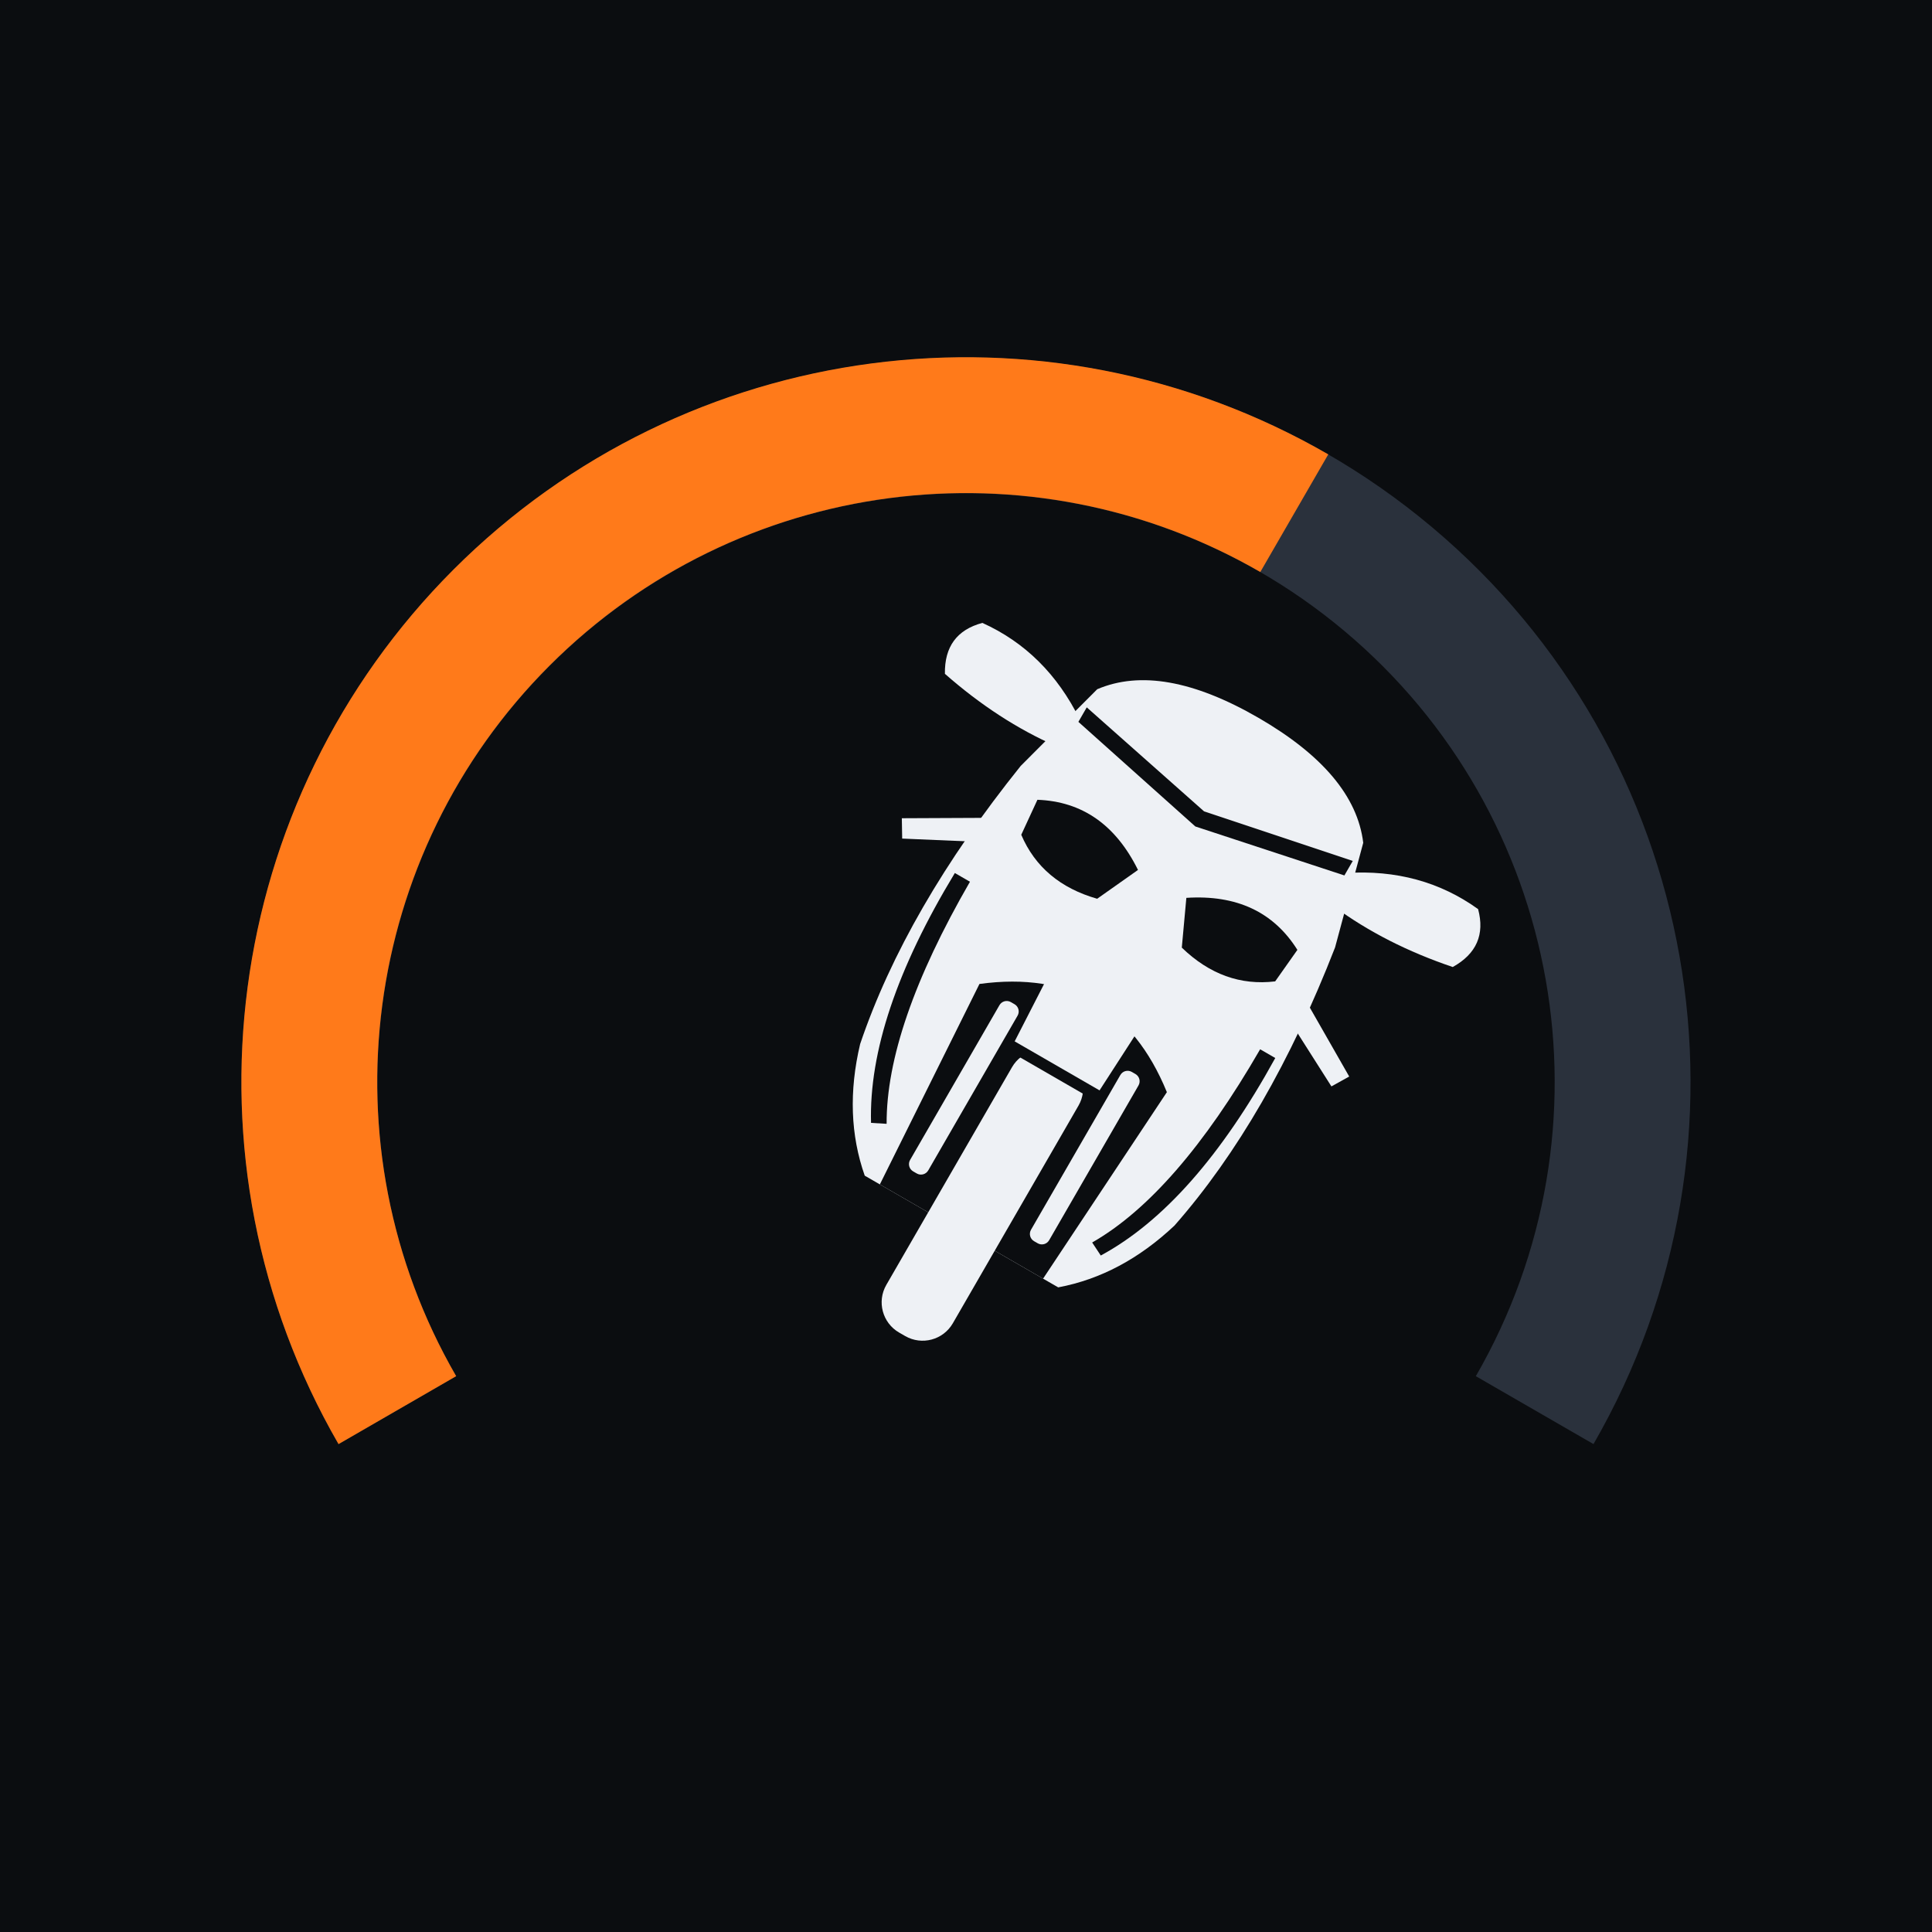
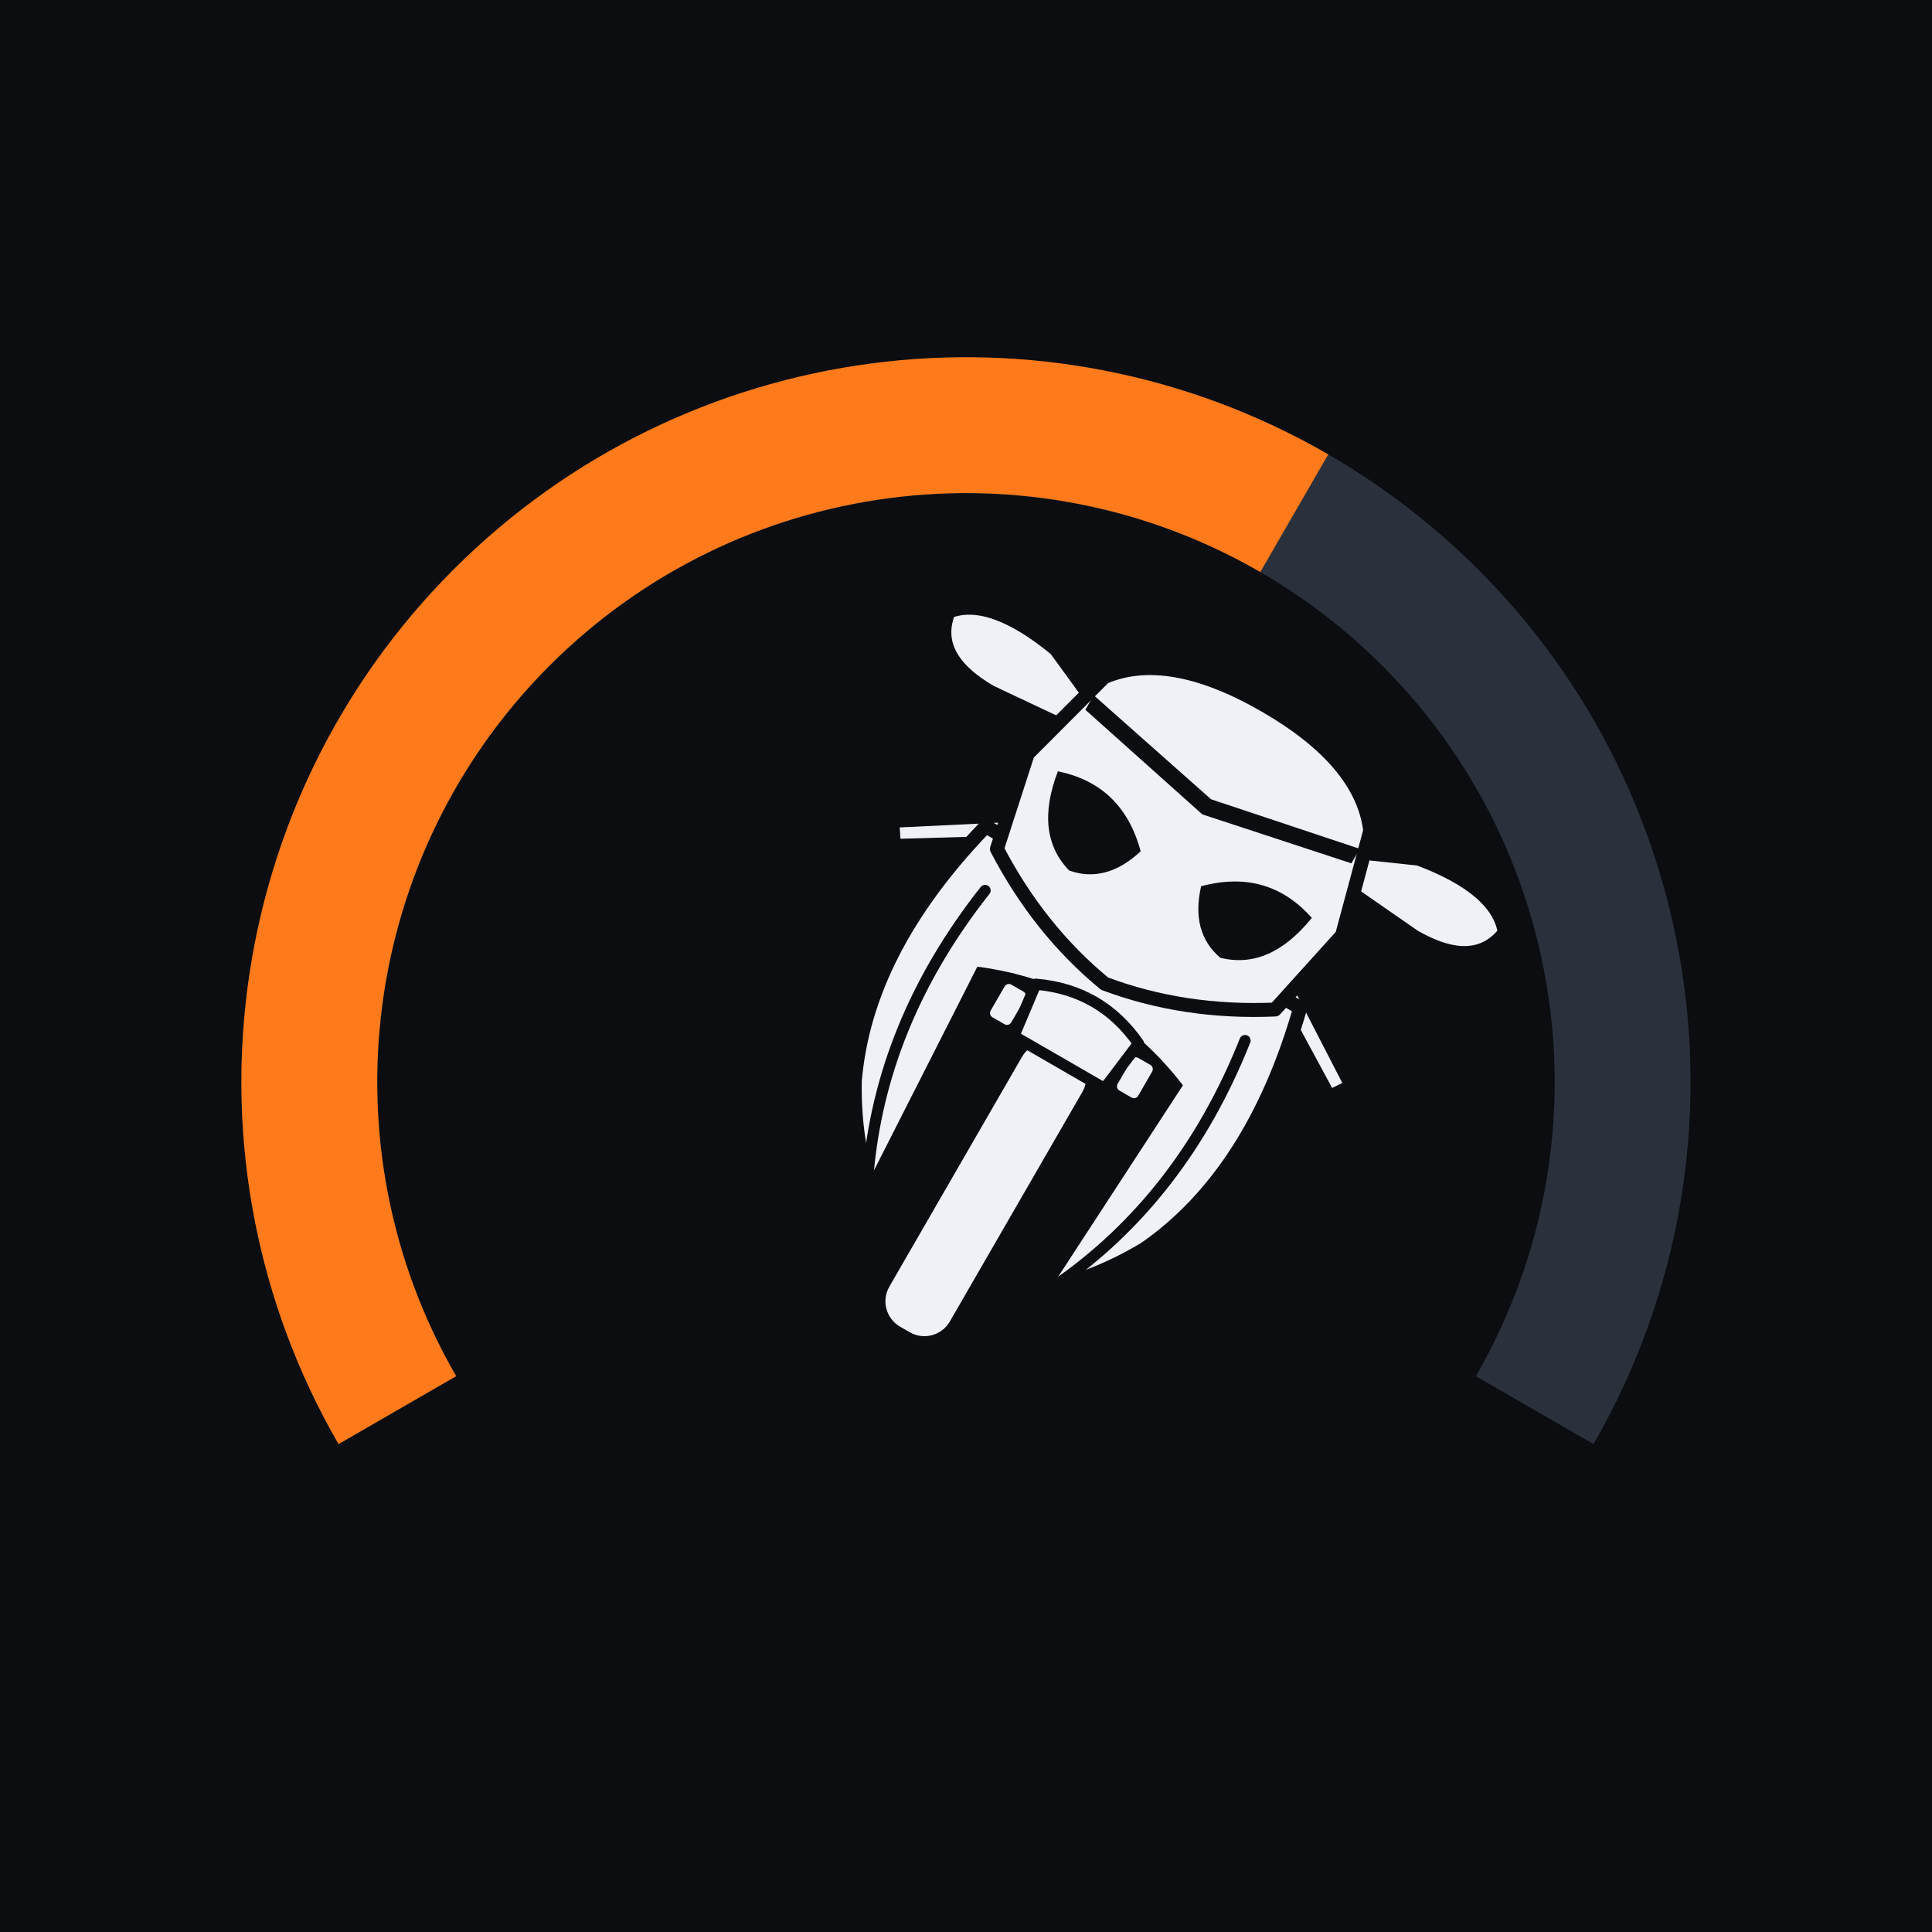
<svg xmlns="http://www.w3.org/2000/svg" viewBox="0 0 512 512" width="512" height="512">
  <rect width="512" height="512" fill="#0b0d10" />
  <g fill="none" stroke-width="36">
    <path d="M 105.3 373.7 A 174 174 0 1 1 406.7 373.7" stroke="#2a313c" />
    <path d="M 105.3 373.7 A 174 174 0 0 1 343 136.0" stroke="#ff7a1a" />
  </g>
  <g transform="translate(240 352) rotate(30) scale(1.85)">
-     <g fill="#eef1f5">
-       <path d="M 22 -88 Q 31 -94 41 -93 Q 45 -89 42 -84 Q 32 -82 23 -83 Z" />
-       <path d="M -22 -88 Q -31 -94 -41 -93 Q -45 -89 -42 -84 Q -32 -82 -23 -83 Z" />
-       <path d="M 25 -70 L 37 -63 L 35.5 -60.5 L 24 -66.5 Z" />
-       <path d="M -25 -70 L -37 -63 L -35.5 -60.5 L -24 -66.5 Z" />
-       <path d="M 0 -101 Q 16 -101 22 -93 L 26 -78 Q 30 -52 26 -32 Q 23 -22 16 -16 L -16 -16 Q -23 -22 -26 -32 Q -30 -52 -26 -78 L -22 -93 Q -16 -101 0 -101 Z" />
+     <g fill="#eef1f5" stroke="#0b0d10" stroke-width="2" stroke-linejoin="round">
+       <path d="M 21 -91 L 30 -95 Q 42 -97 46 -92 Q 45 -85 35 -85 L 23 -86 Z" />
+       <path d="M -21 -91 L -30 -95 Q -42 -97 -46 -92 Q -45 -85 -35 -85 L -23 -86 Z" />
+       <path d="M 24 -71 L 38 -62 L 36 -59 L 23 -67 Z" />
+       <path d="M -24 -71 L -38 -62 L -36 -59 L -23 -67 Z" />
+       <path d="M -26 -68 Q -32 -44 -24 -27 Q -19 -18 -12 -13 L 12 -13 Q 19 -18 24 -27 Q 32 -44 26 -68 Z" />
+       <path d="M 0 -103 Q 16 -103 22 -95 L 26 -80 L 23 -66 Q 12 -59 0 -57 Q -12 -59 -23 -66 L -26 -80 L -22 -95 Q -16 -103 0 -103 Z" />
    </g>
    <g fill="#0b0d10">
-       <path d="M -22 -90 L 0 -85.5 L 22 -90 L 22 -87.6 L 0 -83 L -22 -87.6 Z" />
-       <path d="M -21.5 -75 Q -13 -79.5 -4 -73.5 L -7 -67 Q -15 -65 -21 -69.5 Z" />
-       <path d="M 21.5 -75 Q 13 -79.5 4 -73.5 L 7 -67 Q 15 -65 21 -69.5 Z" />
-       <path d="M -13.5 -16 L -15.5 -48 Q 0 -60 15.5 -48 L 13.5 -16 Z" />
-       <path d="M -24 -60 Q -24 -36 -17 -24 L -19 -23 Q -27 -36 -26.5 -60 Z" />
-       <path d="M 24 -60 Q 24 -36 17 -24 L 19 -23 Q 27 -36 26.5 -60 Z" />
+       <path d="M -22 -92 L 0 -87.5 L 22 -92 L 22 -89.6 L 0 -85 L -22 -89.6 Z" />
+       <path d="M -21 -80 Q -12 -83 -5 -76 Q -7 -69.5 -12.5 -68.5 Q -19.5 -70.5 -21 -80 Z" />
+       <path d="M 21 -80 Q 12 -83 5 -76 Q 7 -69.5 12.5 -68.5 Q 19.5 -70.5 21 -80 Z" />
+       <path d="M -15 -13 L -17 -50 Q 0 -57 17 -50 L 15 -13 Z" />
    </g>
-     <g fill="#eef1f5">
-       <rect x="-11.5" y="-48" width="3" height="28" rx="1.2" />
-       <rect x="8.5" y="-48" width="3" height="28" rx="1.2" />
-       <path d="M -7.5 -53 Q 0 -56.5 7.5 -53 L 7 -43 L -7 -43 Z" />
-       <rect x="-5.5" y="-45" width="11" height="46" rx="5" />
+     <g fill="none" stroke="#0b0d10" stroke-width="1.6" stroke-linecap="round">
+       <path d="M -21.5 -60 Q -25 -36 -15.5 -16" />
+       <path d="M 21.5 -60 Q 25 -36 15.5 -16" />
    </g>
-     <path d="M -7.5 -42.6 L 7.5 -42.6" stroke="#0b0d10" stroke-width="1.6" />
+     <g fill="#eef1f5" stroke="#0b0d10" stroke-width="1.6" stroke-linejoin="round">
+       <rect x="-13" y="-51" width="5" height="7" rx="1.5" />
+       <rect x="8" y="-51" width="5" height="7" rx="1.5" />
+       <rect x="-5.8" y="-47" width="11.6" height="48" rx="5" />
+       <path d="M -8.5 -52 Q 0 -56 8.5 -52 L 7.5 -44 L -7.5 -44 Z" />
+     </g>
  </g>
</svg>
